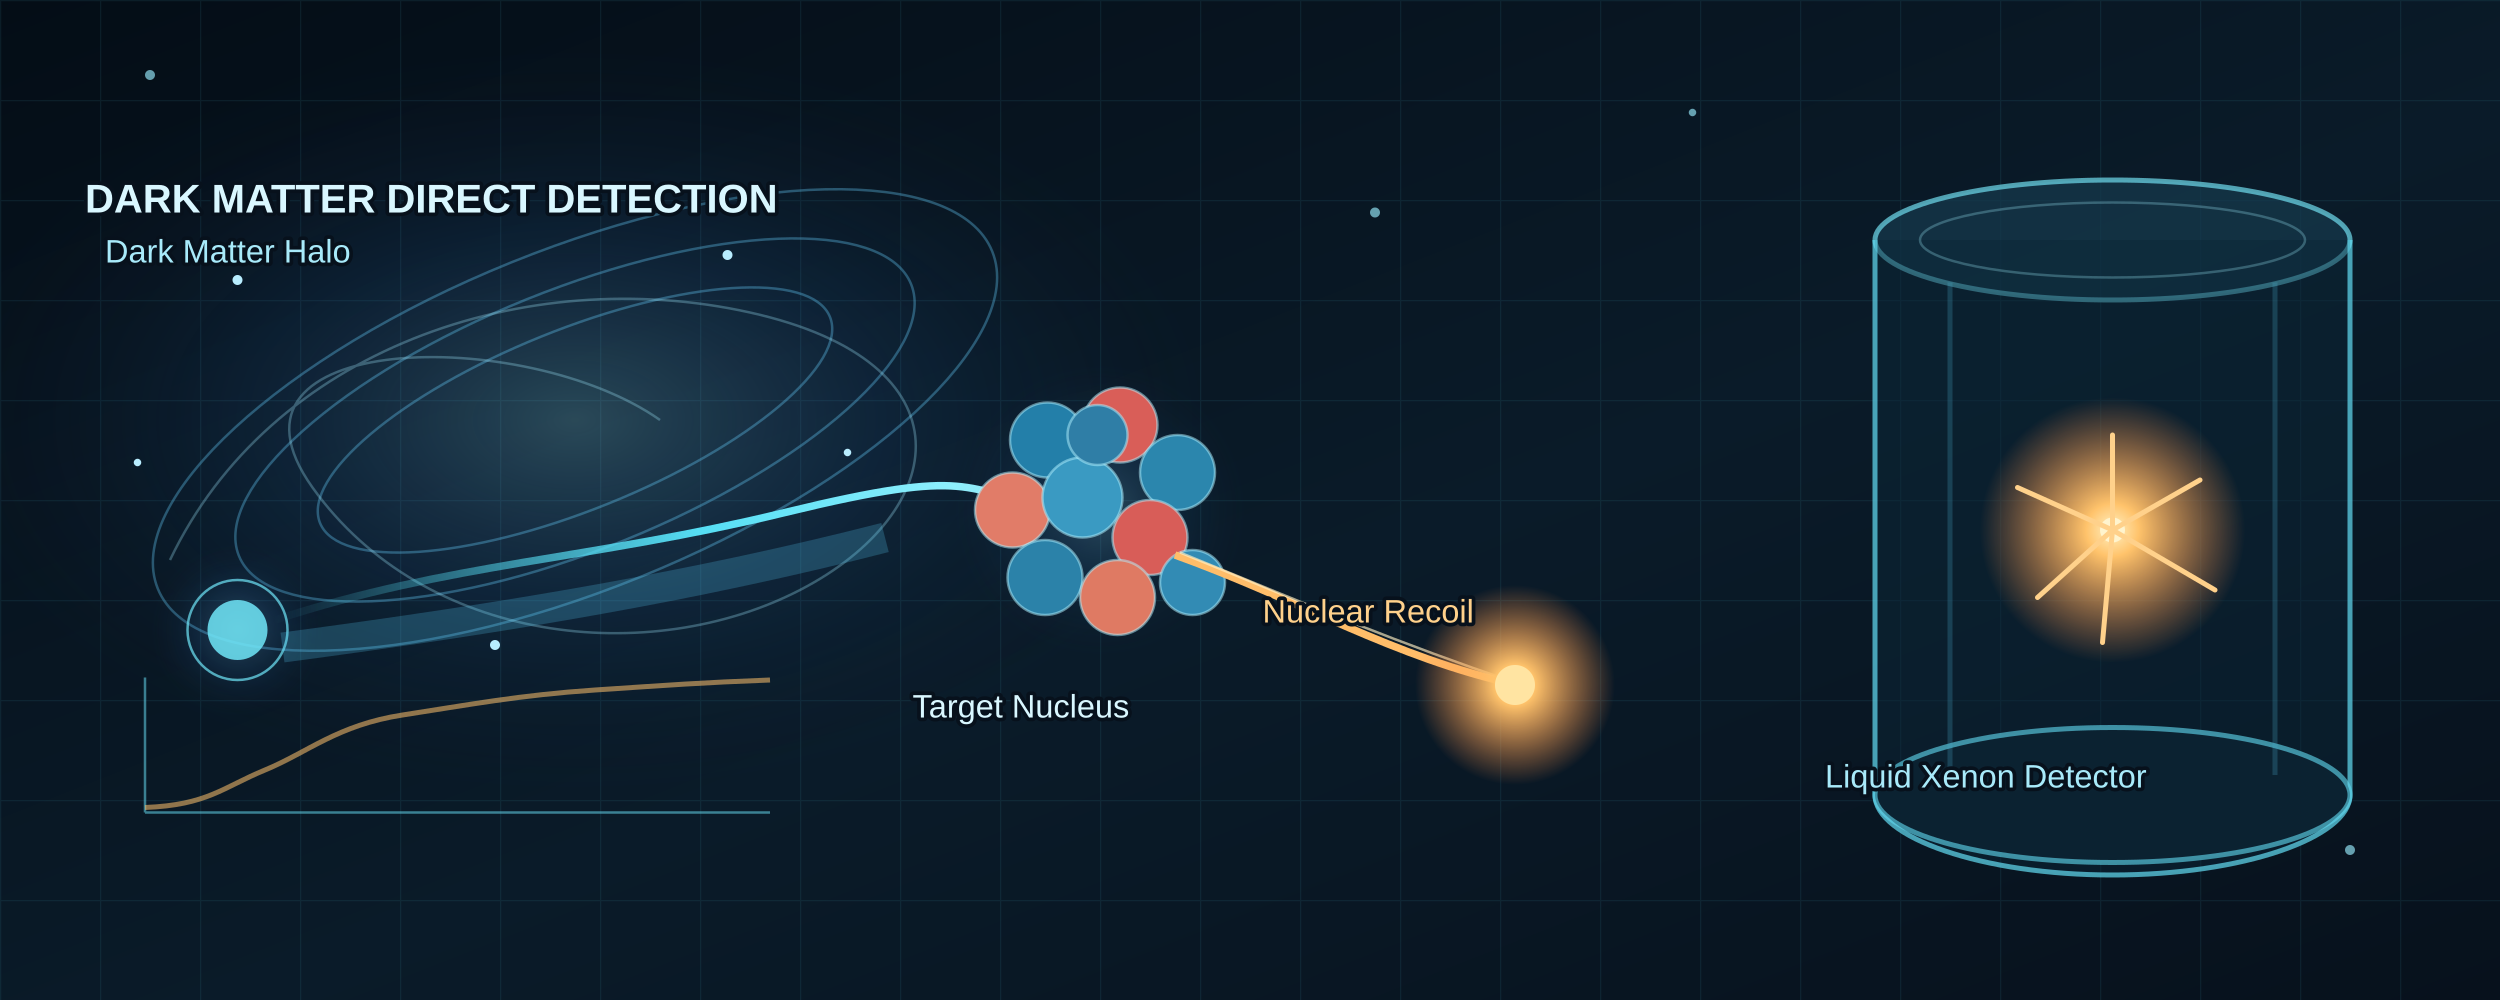
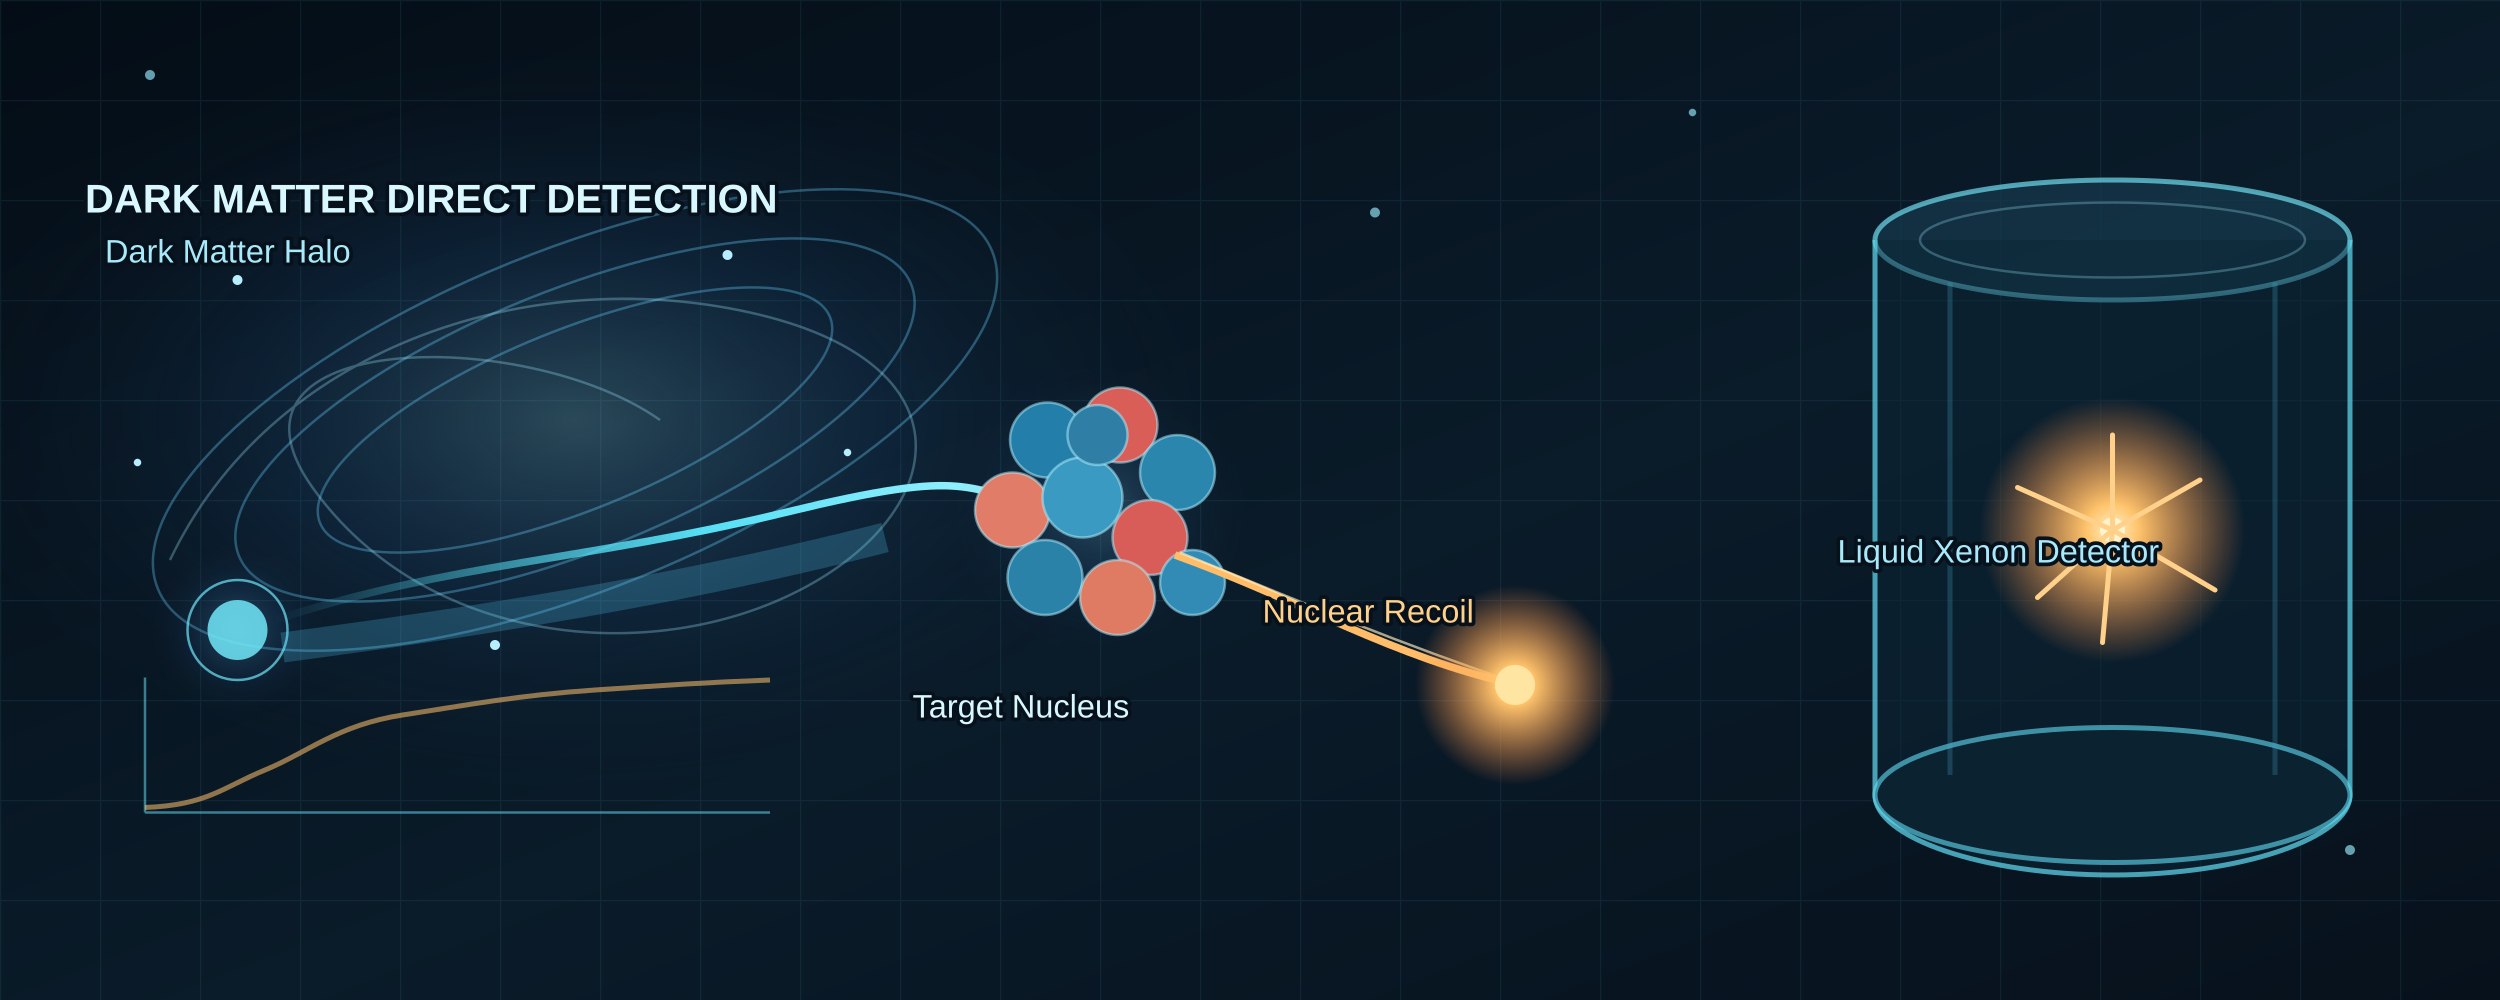
<svg xmlns="http://www.w3.org/2000/svg" viewBox="0 0 1000 400" role="img" aria-labelledby="title desc">
  <defs>
    <linearGradient id="bg" x2="1" y2="1">
      <stop stop-color="#040d16" />
      <stop offset=".55" stop-color="#0a1b29" />
      <stop offset="1" stop-color="#07111c" />
    </linearGradient>
    <radialGradient id="halo">
      <stop stop-color="#8bdcf4" stop-opacity=".26" />
      <stop offset=".48" stop-color="#3b83d0" stop-opacity=".12" />
      <stop offset="1" stop-color="#15314b" stop-opacity="0" />
    </radialGradient>
    <radialGradient id="nucleon">
      <stop stop-color="#d7fbff" />
      <stop offset=".38" stop-color="#51d4eb" />
      <stop offset="1" stop-color="#165077" />
    </radialGradient>
    <radialGradient id="amber">
      <stop stop-color="#fff1c4" />
      <stop offset=".2" stop-color="#ffc36b" />
      <stop offset="1" stop-color="#ff8b43" stop-opacity="0" />
    </radialGradient>
    <linearGradient id="track">
      <stop stop-color="#56dff5" stop-opacity="0" />
      <stop offset=".55" stop-color="#56dff5" />
      <stop offset="1" stop-color="#a4f5ff" />
    </linearGradient>
    <pattern id="grid" width="40" height="40" patternUnits="userSpaceOnUse">
      <path d="M40 0H0V40" fill="none" stroke="#58bdd7" stroke-opacity=".09" />
    </pattern>
  </defs>
  <style>@media (max-width: 600px) { text { display: none; } }</style>
  <rect width="1000" height="400" fill="url(#bg)" />
  <rect width="1000" height="400" fill="url(#grid)" />
  <ellipse cx="230" cy="168" rx="255" ry="150" fill="url(#halo)" />
  <g fill="none" stroke="#62c7f1" stroke-opacity=".36">
    <ellipse cx="230" cy="168" rx="180" ry="68" transform="rotate(-22 230 168)" />
    <ellipse cx="230" cy="168" rx="145" ry="52" transform="rotate(-22 230 168)" />
    <ellipse cx="230" cy="168" rx="110" ry="36" transform="rotate(-22 230 168)" />
    <path d="M68 224C108 140 210 105 300 125S380 205 320 236 170 258 125 195 210 130 264 168" stroke="#a2eaff" stroke-opacity=".3" />
  </g>
  <g fill="#b8edff">
    <circle cx="95" cy="112" r="2" />
    <circle cx="158" cy="83" r="1.5" />
    <circle cx="291" cy="102" r="2" />
    <circle cx="339" cy="181" r="1.5" />
    <circle cx="198" cy="258" r="2" />
    <circle cx="55" cy="185" r="1.5" />
  </g>
  <circle cx="95" cy="252" r="35" fill="url(#halo)" />
  <circle cx="95" cy="252" r="12" fill="#70e6f8" fill-opacity=".85" />
  <circle cx="95" cy="252" r="20" fill="none" stroke="#70e6f8" stroke-opacity=".7" />
  <path d="M110 248C180 225 236 224 314 205S383 197 421 202" fill="none" stroke="url(#track)" stroke-width="3" />
  <path d="M113 259C204 247 280 234 354 215" fill="none" stroke="#54c7ee" stroke-opacity=".24" stroke-width="12" />
  <g transform="translate(440 204)">
    <circle r="59" fill="url(#halo)" />
    <g stroke="#b3f2ff" stroke-opacity=".5" stroke-width="1">
      <circle cx="-21" cy="-28" r="15" fill="#237fa9" />
      <circle cx="8" cy="-34" r="15" fill="#d95e58" />
      <circle cx="31" cy="-15" r="15" fill="#2b86ad" />
      <circle cx="-35" cy="0" r="15" fill="#e17c68" />
      <circle cx="-7" cy="-5" r="16" fill="#3a9ac2" />
      <circle cx="20" cy="11" r="15" fill="#d85d58" />
      <circle cx="-22" cy="27" r="15" fill="#2b82a9" />
      <circle cx="7" cy="35" r="15" fill="#df7a63" />
      <circle cx="37" cy="29" r="13" fill="#328bb4" />
      <circle cx="-1" cy="-30" r="12" fill="#2f7ea6" />
    </g>
  </g>
  <path d="M470 222C520 240 557 263 607 274" fill="none" stroke="#ffbd69" stroke-width="3" />
  <path d="M472 221C528 244 559 257 606 273" fill="none" stroke="#fff0c4" stroke-opacity=".65" stroke-width="1" />
  <circle cx="606" cy="274" r="40" fill="url(#amber)" />
  <circle cx="606" cy="274" r="8" fill="#ffe4a2" />
  <g transform="translate(735 68)">
    <ellipse cx="110" cy="28" rx="95" ry="24" fill="#16394d" fill-opacity=".72" stroke="#70dced" stroke-opacity=".7" stroke-width="2" />
    <path d="M15 28V250C15 267 58 282 110 282S205 267 205 250V28" fill="#0b2737" fill-opacity=".48" stroke="#60d7ed" stroke-opacity=".72" stroke-width="2" />
    <ellipse cx="110" cy="250" rx="95" ry="27" fill="#0b2231" stroke="#60d7ed" stroke-opacity=".62" stroke-width="2" />
    <ellipse cx="110" cy="28" rx="77" ry="15" fill="none" stroke="#9feefa" stroke-opacity=".28" />
    <path d="M45 45V242M175 45V242" stroke="#4ba9c9" stroke-opacity=".25" stroke-width="2" />
    <circle cx="110" cy="144" r="53" fill="url(#amber)" />
    <circle cx="110" cy="144" r="5" fill="#fff4ce" />
    <g stroke="#ffd18b" stroke-width="2" stroke-linecap="round">
      <path d="M110 144l0 -38M110 144l35 -20M110 144l-30 27M110 144l-4 45M110 144l41 24M110 144l-38 -17" />
    </g>
  </g>
  <g transform="translate(58 325)" fill="none" stroke="#63d4eb" stroke-opacity=".55">
    <path d="M0 0H250M0 0V-54" />
    <path d="M0 -2C25 -3 31 -10 48 -17S77 -35 103 -39 150 -47 180 -49 223 -52 250 -53" stroke="#ffc16b" stroke-width="2" />
  </g>
  <g fill="#8ddced" fill-opacity=".7">
    <circle cx="60" cy="30" r="2" />
    <circle cx="550" cy="85" r="2" />
    <circle cx="677" cy="45" r="1.5" />
    <circle cx="940" cy="340" r="2" />
  </g>
  <g font-family="Arial, Helvetica, sans-serif" font-weight="500" paint-order="stroke" stroke="#07111c" stroke-width="3" stroke-linejoin="round">
    <text x="34" y="85" fill="#d9f7ff" font-size="16" font-weight="700" stroke="#07111c" stroke-width="3">DARK MATTER DIRECT DETECTION</text>
    <text x="42" y="105" fill="#a8eafa" font-size="13" stroke="#07111c" stroke-width="3">Dark Matter Halo</text>
    <text x="365" y="287" fill="#d9f7ff" font-size="13" stroke="#07111c" stroke-width="3">Target Nucleus</text>
    <text x="505" y="249" fill="#ffd18b" font-size="13" stroke="#07111c" stroke-width="3">Nuclear Recoil</text>
-     <text x="730" y="315" fill="#a8eafa" font-size="13" stroke="#07111c" stroke-width="3">Liquid Xenon Detector</text>
+     <text x="735" y="225" fill="#a8eafa" font-size="13" stroke="#07111c" stroke-width="3">Liquid Xenon Detector</text>
  </g>
</svg>
